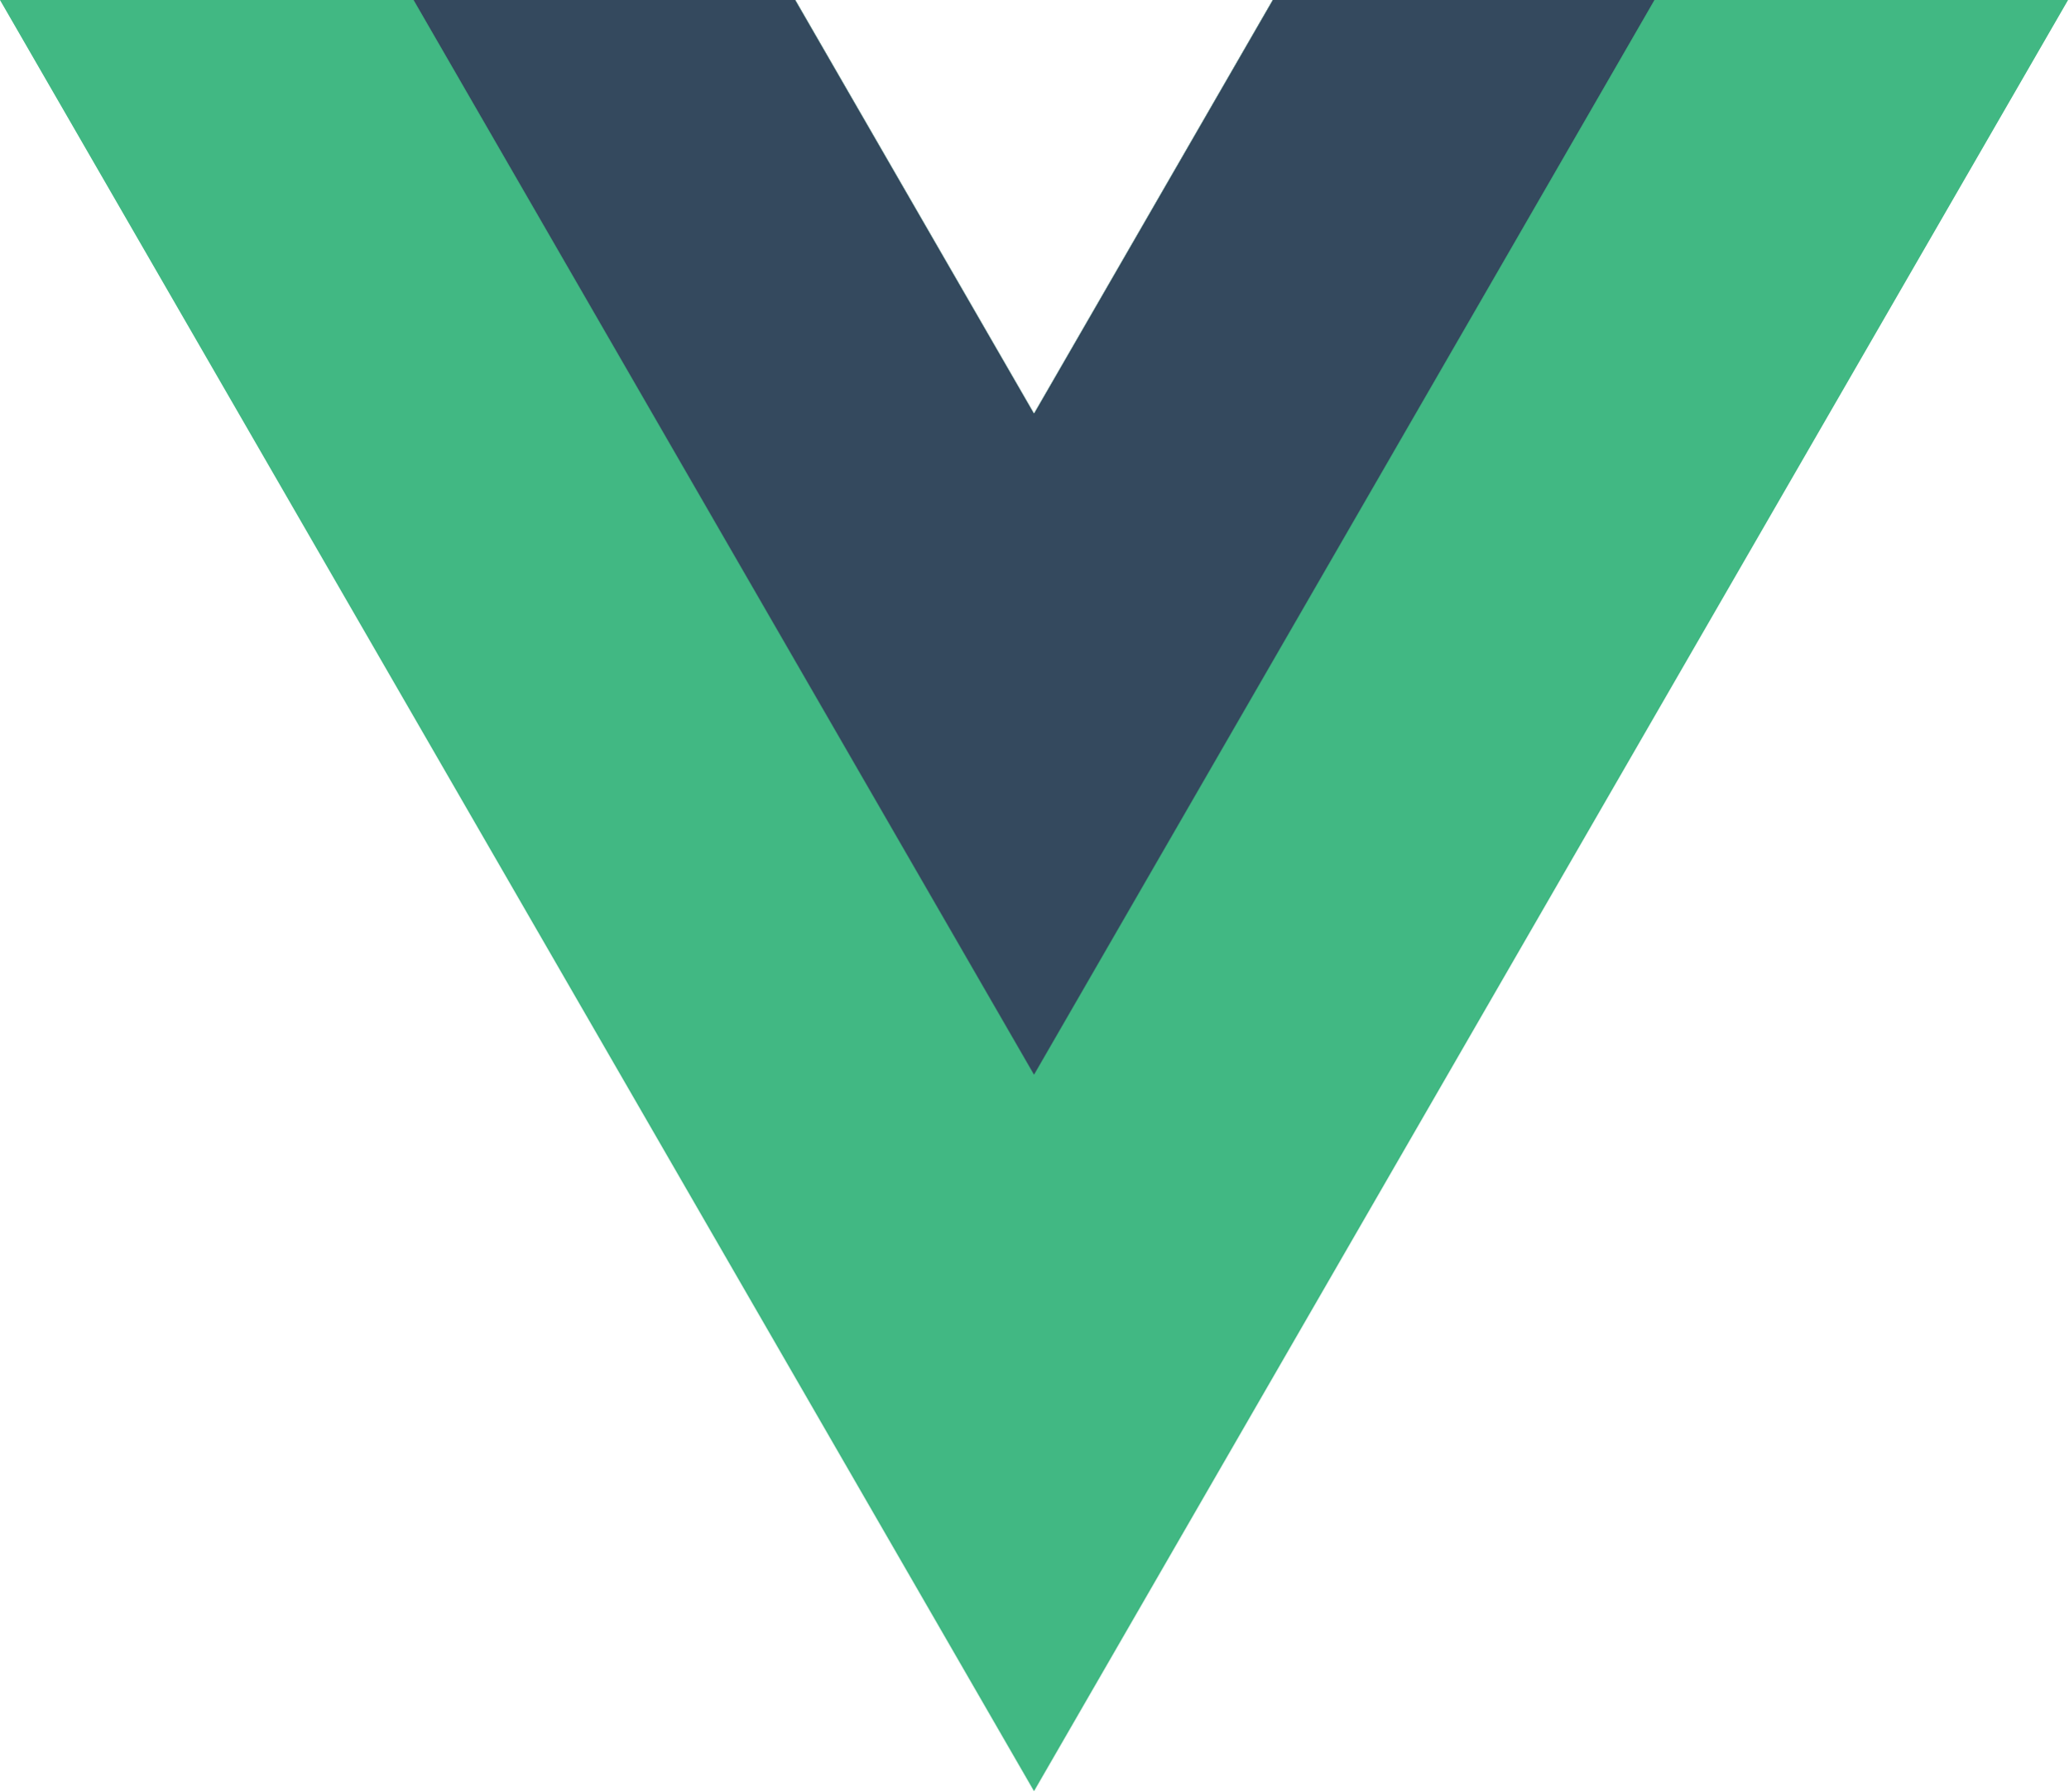
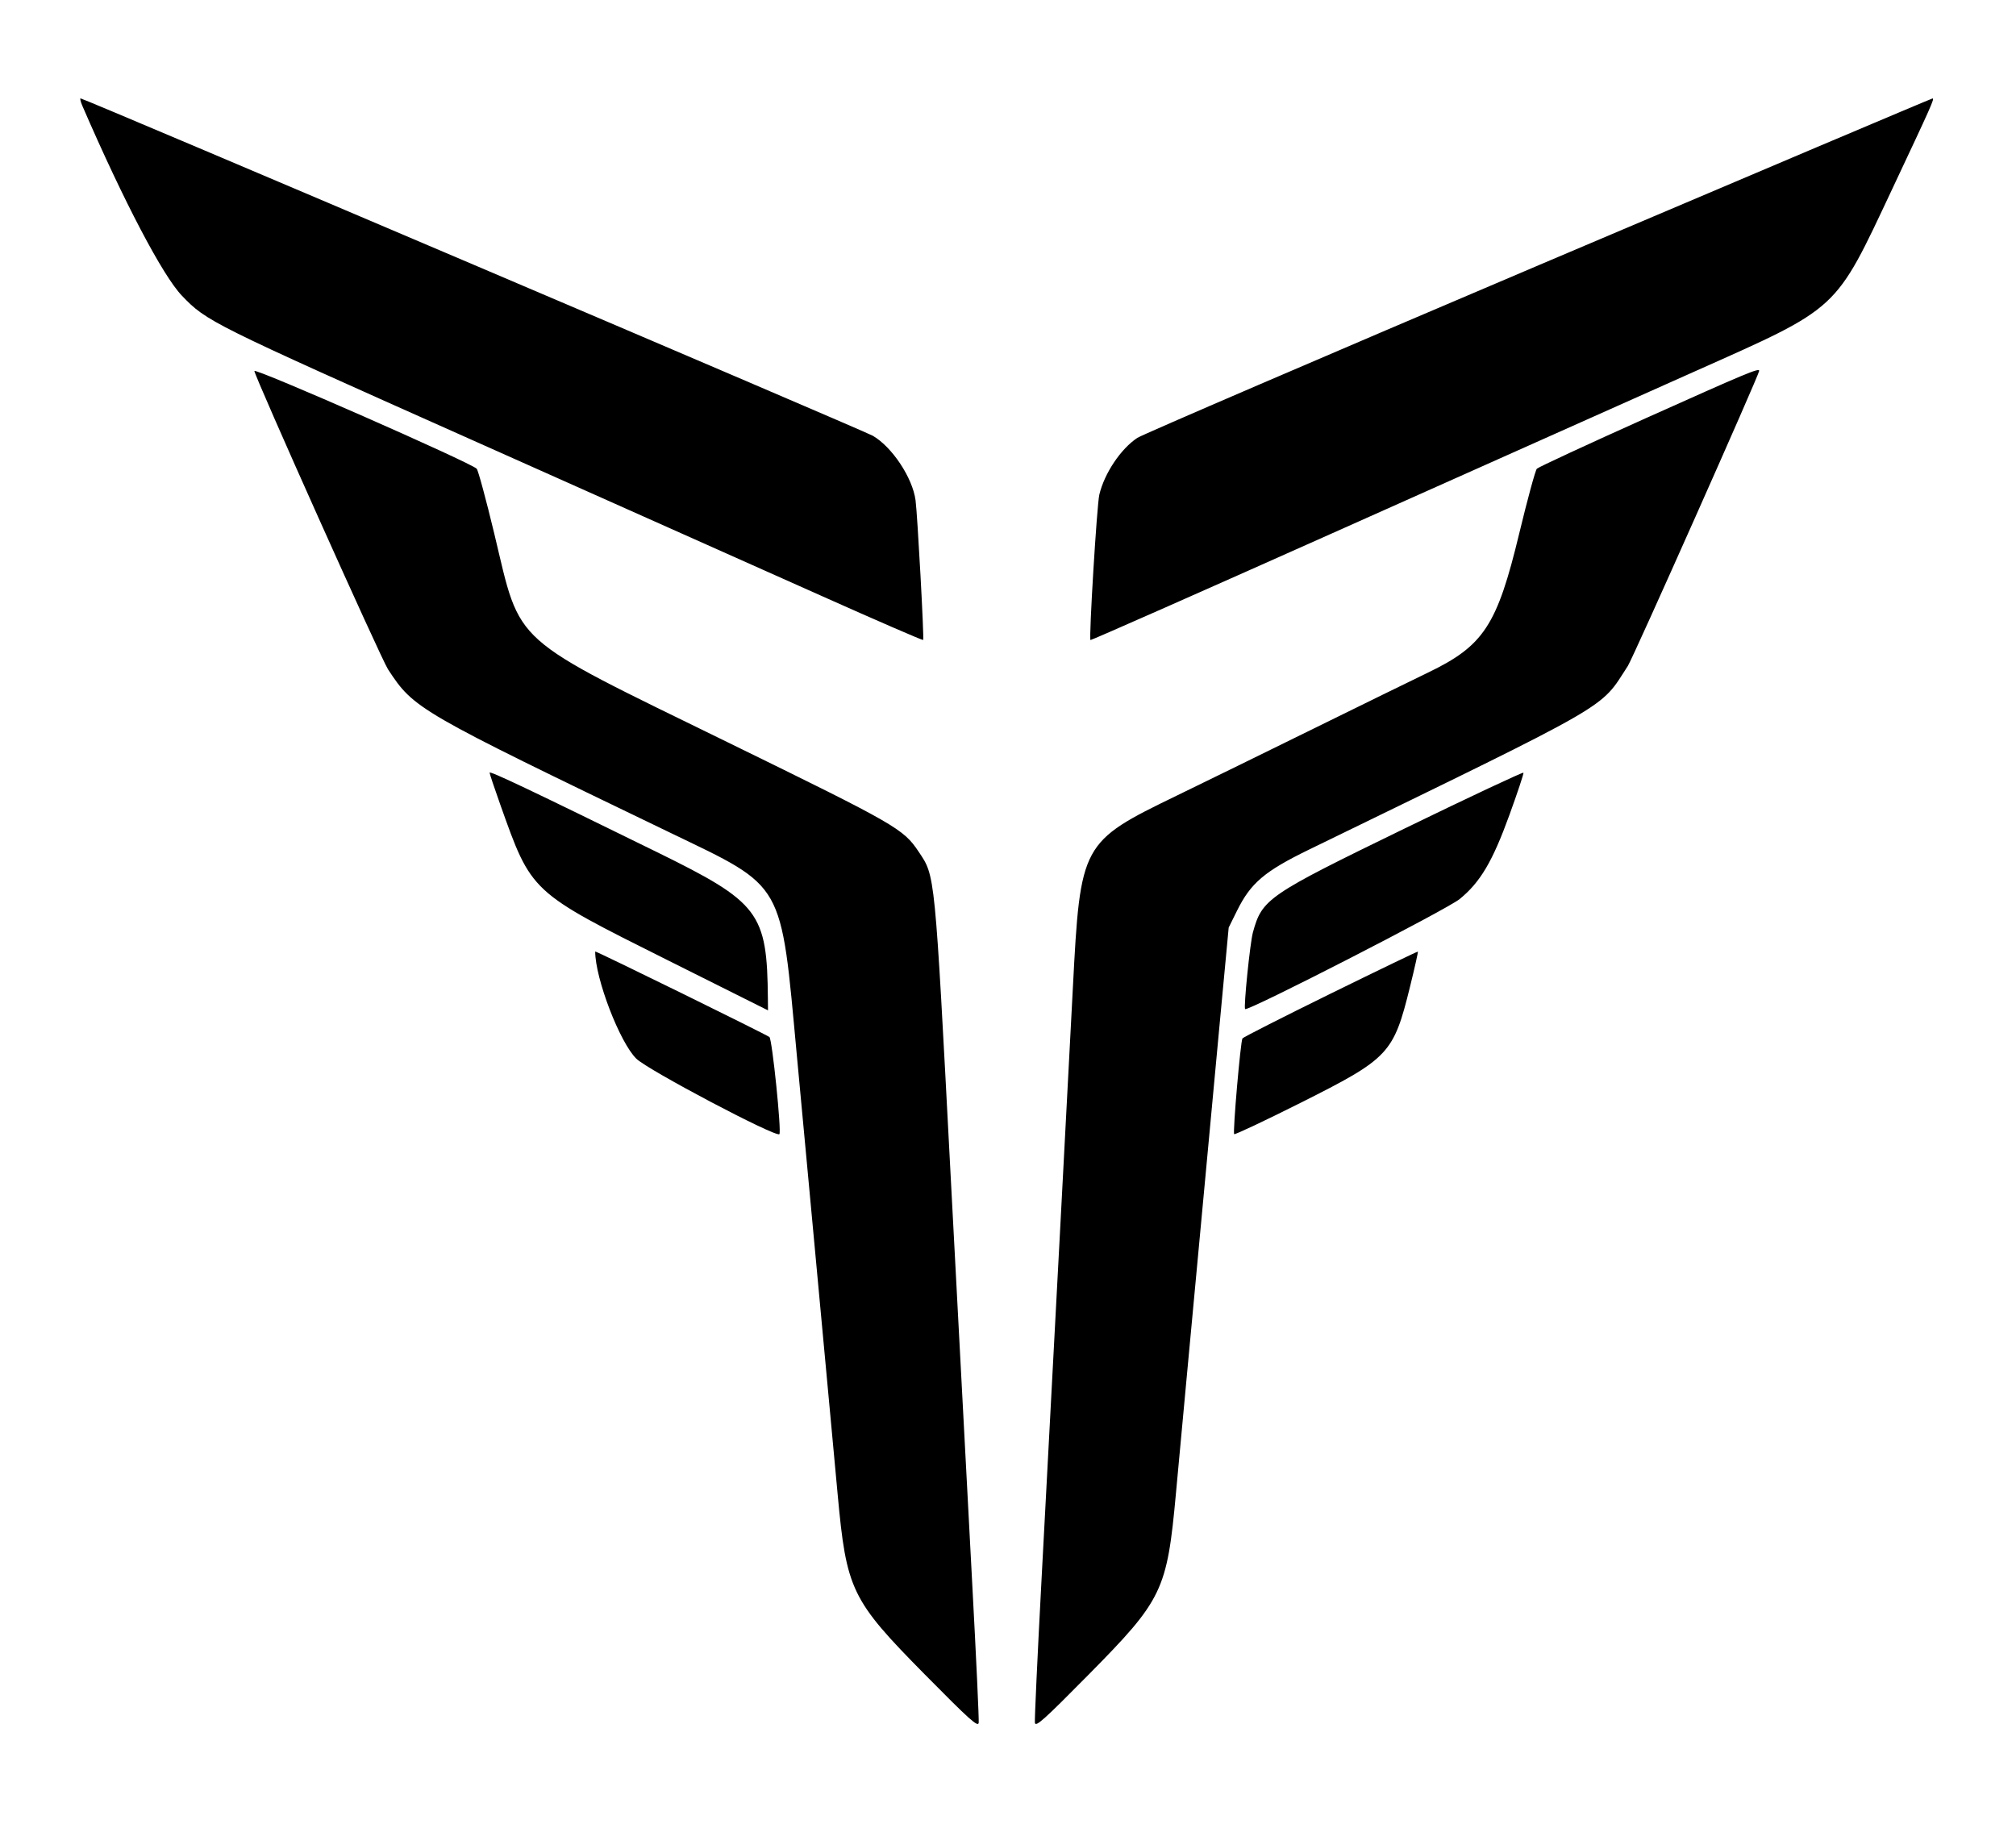
- <svg xmlns="http://www.w3.org/2000/svg" viewBox="0 0 261.76 226.69">
-   <path d="M161.096.001l-30.225 52.351L100.647.001H-.005l130.877 226.688L261.749.001z" fill="#41b883" />
-   <path d="M161.096.001l-30.225 52.351L100.647.001H52.346l78.526 136.01L209.398.001z" fill="#34495e" />
+ <svg xmlns="http://www.w3.org/2000/svg" id="svg" width="400" height="361.905" viewBox="0, 0, 400,361.905">
+   <g id="svgg">
+     <path id="path0" d="M16.372 21.071 C 24.547 39.954,32.295 54.721,36.100 58.678 C 41.021 63.794,41.654 64.109,93.333 87.154 C 120.440 99.242,151.702 113.191,162.803 118.152 C 173.904 123.113,183.069 127.090,183.169 126.989 C 183.383 126.775,182.037 102.100,181.656 99.253 C 181.059 94.795,177.005 88.682,173.174 86.463 C 171.360 85.413,16.639 19.524,15.986 19.524 C 15.829 19.524,16.003 20.220,16.372 21.071 M305.254 52.638 C 262.441 70.836,226.627 86.244,225.668 86.879 C 222.375 89.058,219.134 93.898,218.119 98.150 C 217.640 100.161,216.028 126.663,216.365 127.000 C 216.456 127.091,238.900 117.173,266.241 104.962 C 293.582 92.750,325.034 78.707,336.134 73.755 C 365.143 60.813,363.953 61.912,375.504 37.374 C 383.290 20.834,383.874 19.520,383.435 19.537 C 383.248 19.544,348.066 34.440,305.254 52.638 M50.476 73.616 C 50.476 74.592,75.618 130.727,76.991 132.817 C 82.162 140.685,82.716 141.006,133.049 165.263 C 155.806 176.231,154.878 174.599,158.092 209.286 C 158.625 215.048,159.485 224.262,160.002 229.762 C 160.519 235.262,161.486 245.655,162.151 252.857 C 162.816 260.060,163.771 270.345,164.274 275.714 C 164.776 281.083,165.640 290.405,166.194 296.429 C 167.948 315.528,168.874 317.442,183.547 332.300 C 192.430 341.296,194.069 342.763,194.187 341.824 C 194.263 341.214,193.681 328.714,192.893 314.048 C 192.105 299.381,190.166 262.738,188.586 232.619 C 185.438 172.640,185.566 173.931,182.277 169.005 C 179.231 164.443,177.882 163.670,144.524 147.353 C 100.749 125.940,103.464 128.361,98.086 105.952 C 96.452 99.143,94.875 93.317,94.581 93.005 C 93.455 91.811,50.476 72.916,50.476 73.616 M326.667 82.927 C 315.012 88.157,305.232 92.691,304.934 93.003 C 304.635 93.316,303.060 99.098,301.434 105.852 C 297.040 124.101,294.398 128.128,283.333 133.458 C 280.321 134.908,270.143 139.893,260.714 144.534 C 251.286 149.175,239.032 155.175,233.483 157.867 C 214.515 167.070,214.361 167.355,212.873 195.952 C 211.904 214.587,209.345 262.907,206.645 313.571 C 205.849 328.500,205.261 341.214,205.337 341.824 C 205.455 342.763,207.095 341.295,215.976 332.300 C 230.709 317.380,231.555 315.621,233.333 296.190 C 233.872 290.298,234.836 279.905,235.474 273.095 C 237.988 246.271,238.582 239.901,239.274 232.358 C 239.670 228.049,240.847 215.417,241.890 204.286 L 243.788 184.048 245.437 180.714 C 248.169 175.192,250.896 172.879,259.762 168.563 C 320.892 138.805,317.320 140.862,322.983 132.143 C 324.020 130.546,349.048 74.311,349.048 73.578 C 349.048 72.963,346.560 74.002,326.667 82.927 M97.143 153.312 C 97.143 153.523,98.086 156.346,99.239 159.586 C 105.506 177.196,105.134 176.850,132.494 190.533 L 152.381 200.478 152.360 198.215 C 152.202 181.030,150.726 179.080,130.272 169.038 C 105.289 156.774,97.143 152.907,97.143 153.312 M278.810 164.338 C 251.470 177.633,250.427 178.346,248.596 185.000 C 248.023 187.081,246.720 199.895,247.048 200.222 C 247.555 200.730,287.065 180.468,289.611 178.395 C 293.704 175.060,296.128 170.964,299.487 161.709 C 301.094 157.279,302.349 153.506,302.276 153.324 C 302.203 153.141,291.643 158.098,278.810 164.338 M118.095 188.799 C 118.095 194.152,122.980 206.873,126.264 210.072 C 128.595 212.342,153.957 225.725,154.638 225.044 C 155.092 224.590,153.210 206.204,152.665 205.770 C 151.994 205.236,118.095 188.595,118.095 188.799 M263.983 197.173 C 254.519 201.824,246.661 205.815,246.520 206.043 C 246.131 206.672,244.569 224.728,244.877 225.036 C 245.024 225.183,250.948 222.390,258.040 218.829 C 275.646 209.988,276.478 209.105,279.770 195.770 C 280.699 192.003,281.399 188.875,281.325 188.820 C 281.251 188.764,273.447 192.523,263.983 197.173 " stroke="none" fill="#000000" fill-rule="evenodd" />
+   </g>
</svg>
